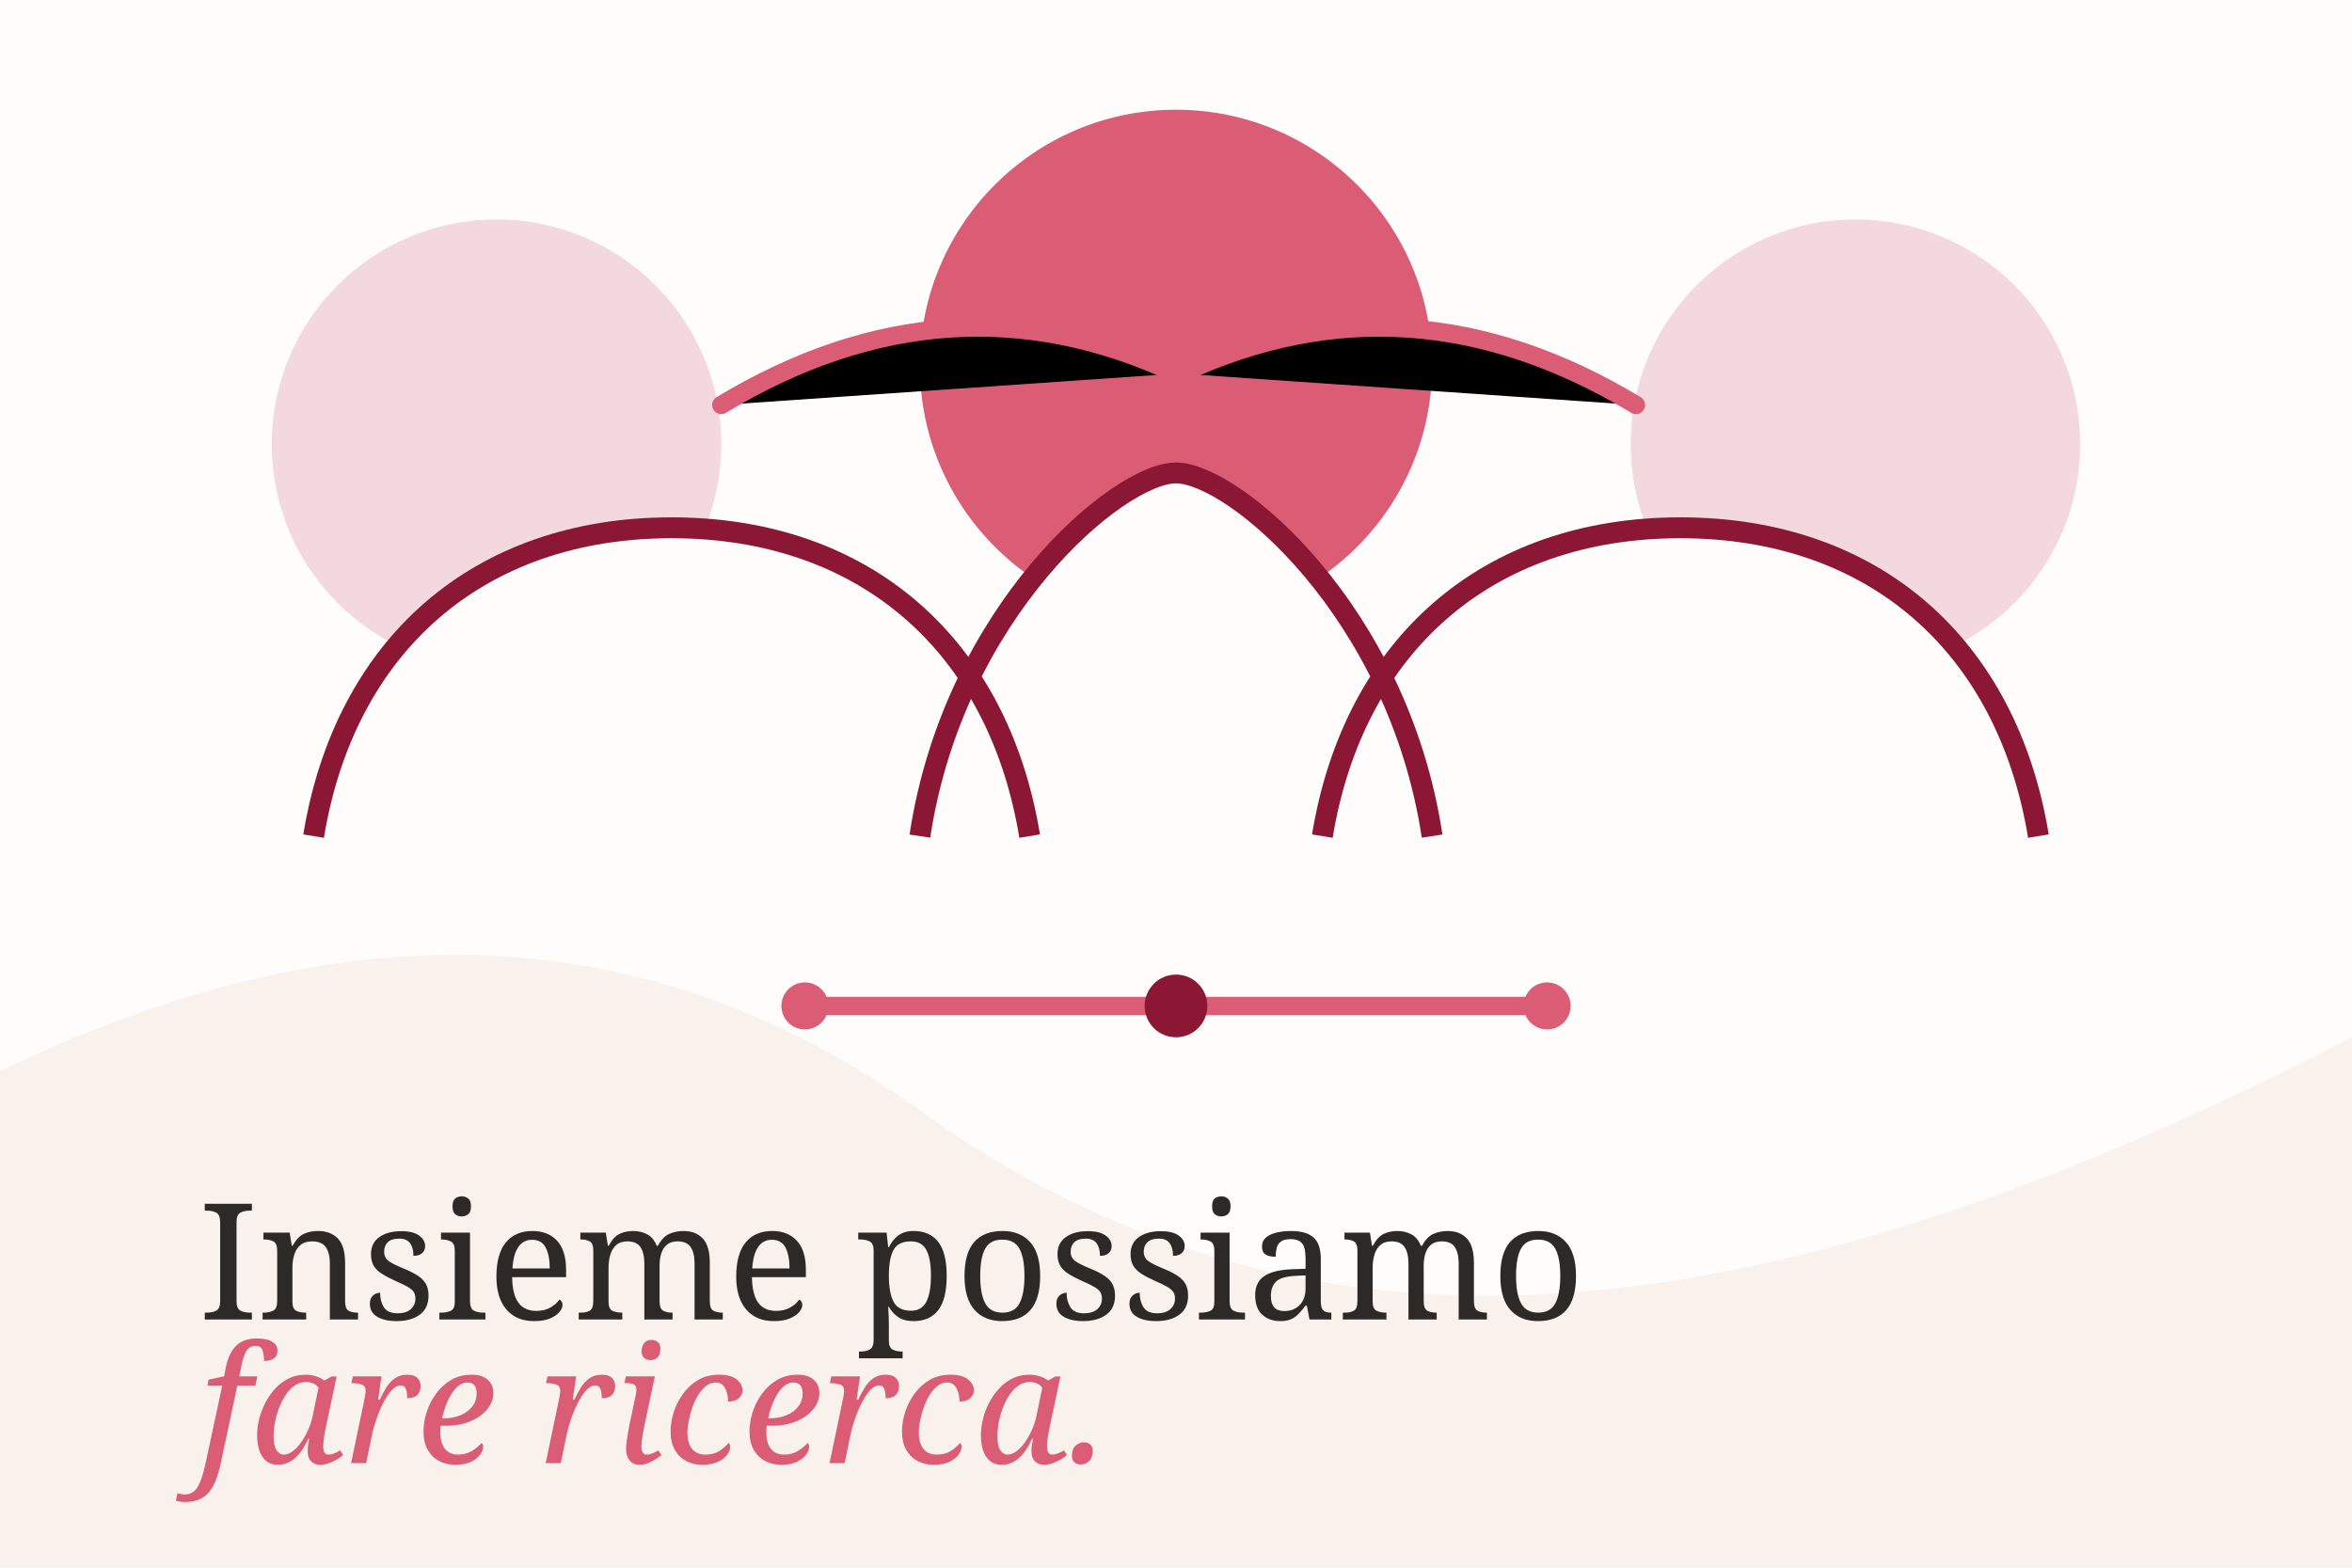
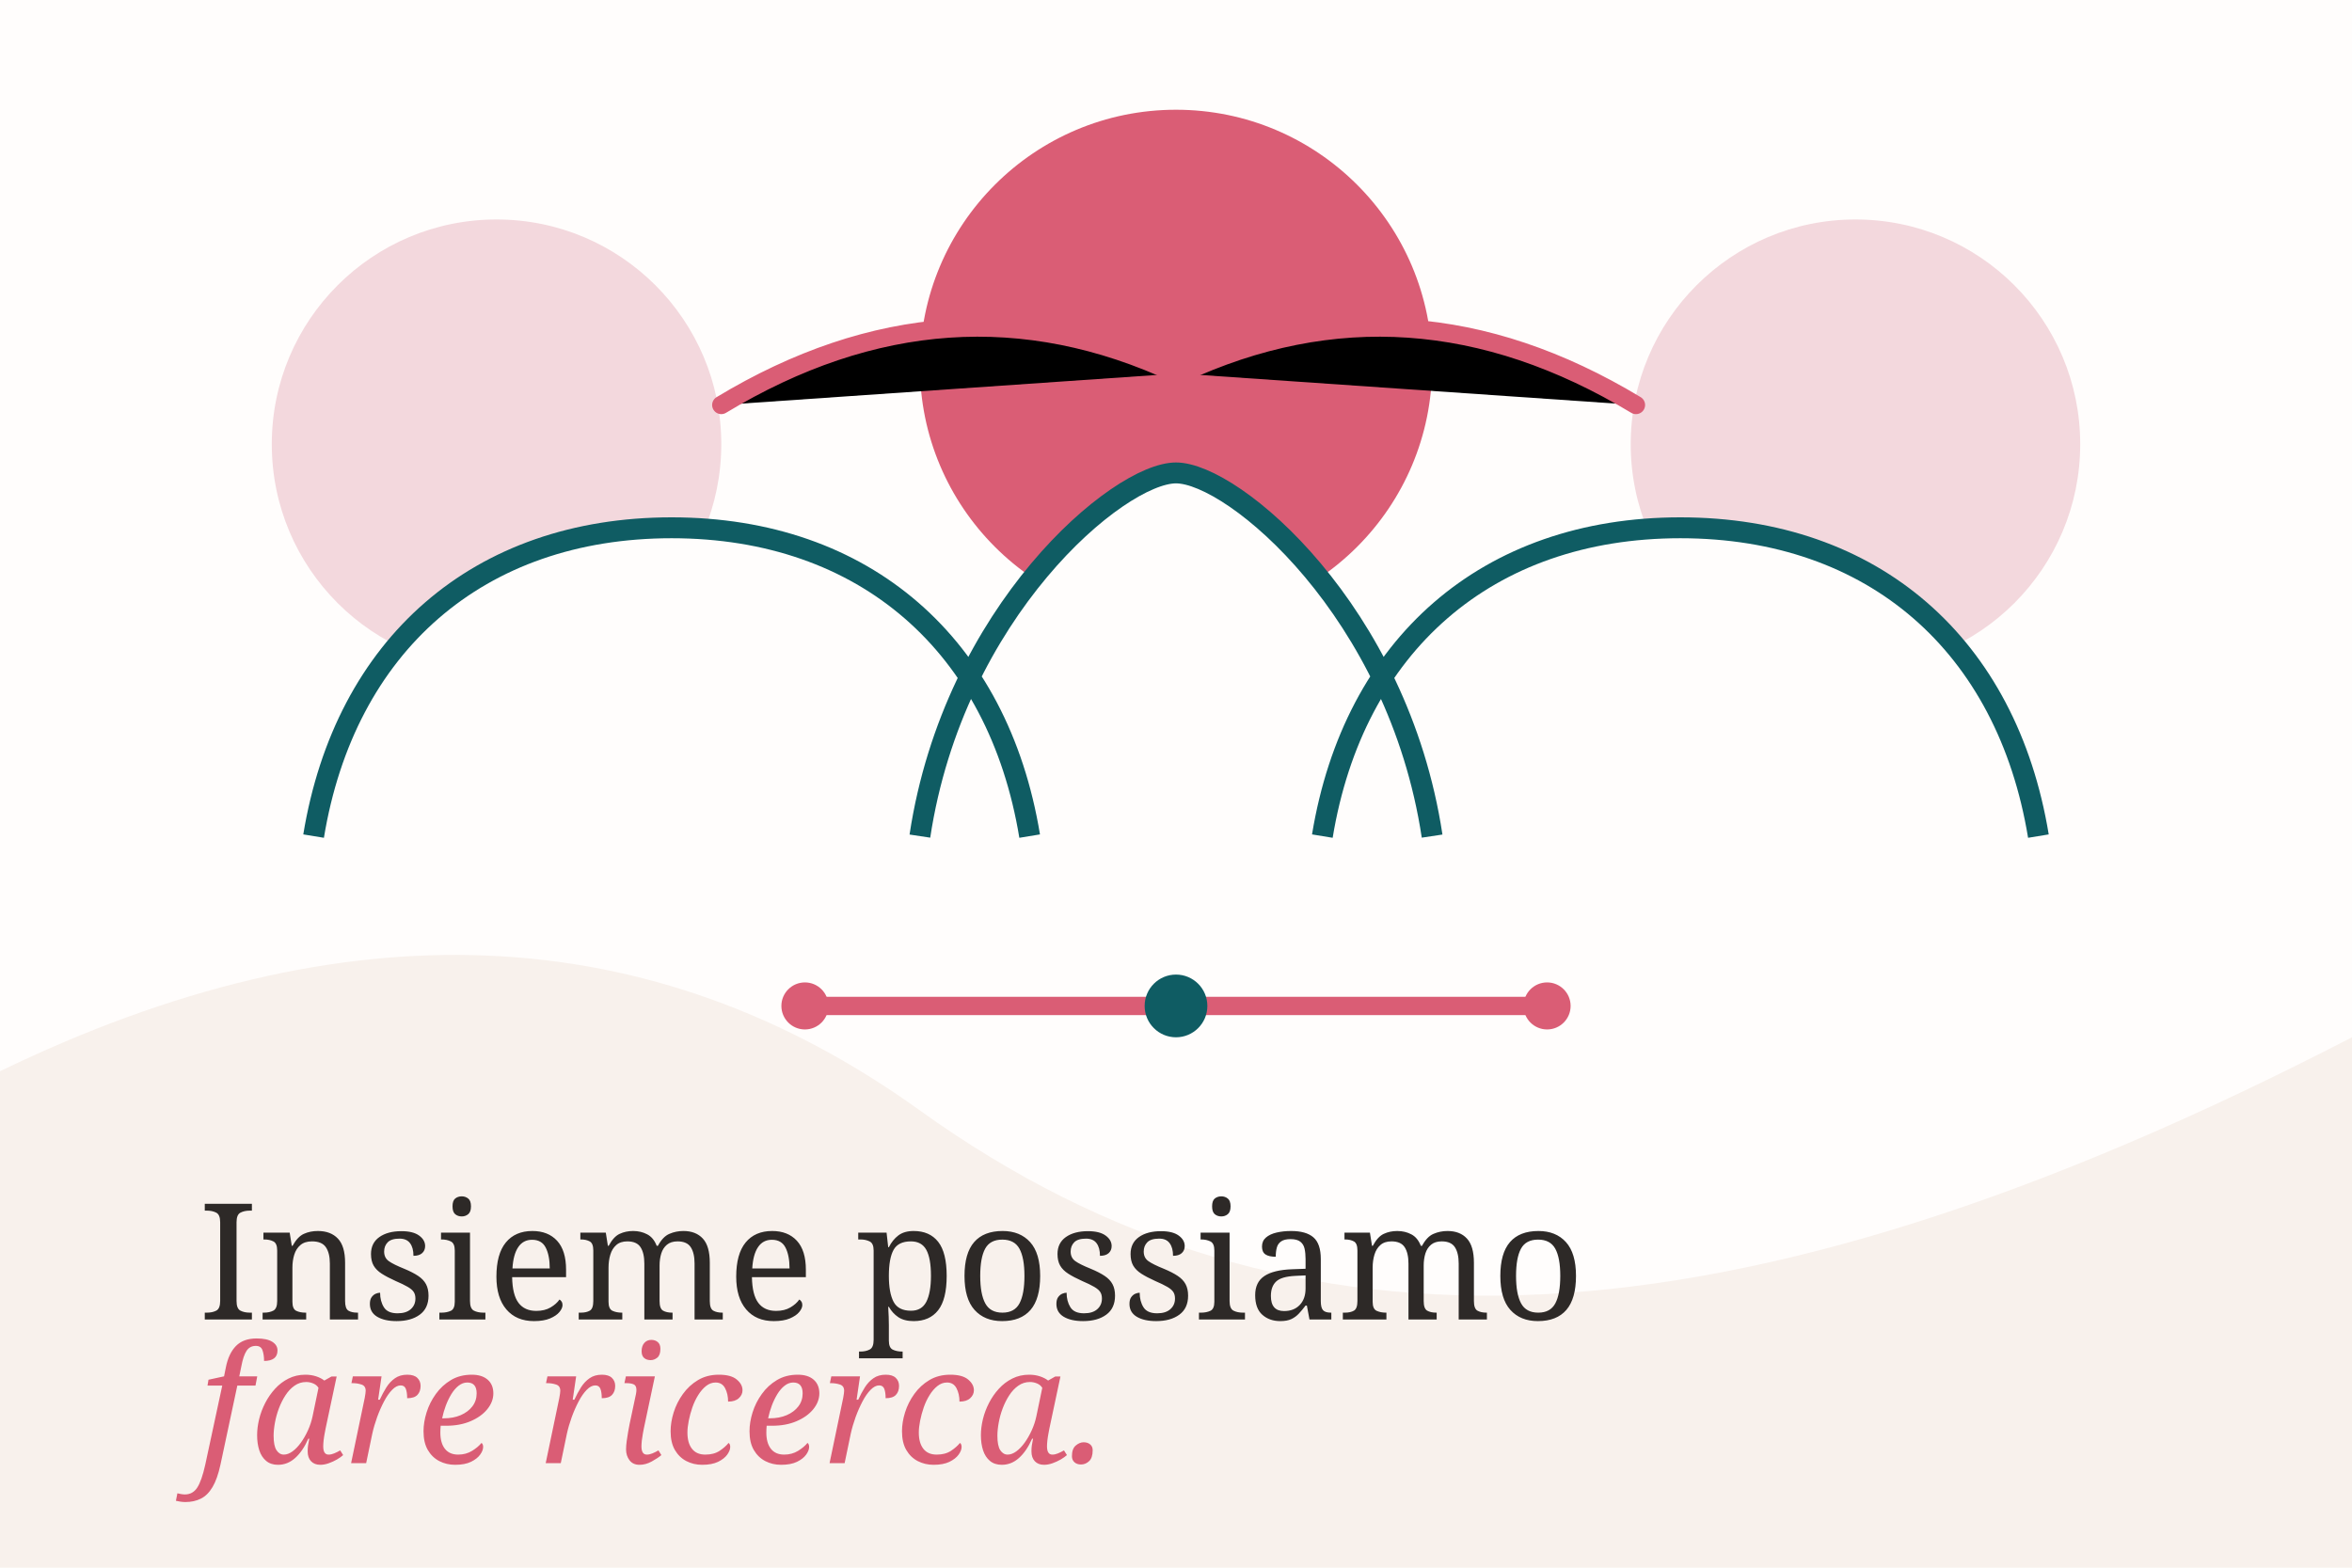
<svg xmlns="http://www.w3.org/2000/svg" viewBox="0 0 900 600" role="img" aria-labelledby="title desc">
  <rect width="900" height="600" fill="#FFFDFC" />
  <path d="M0 410c132-64 249-59 352 15 142 102 310 95 548-28v203H0Z" fill="#F8F1EC" />
  <circle cx="190" cy="170" r="86" fill="#F3D8DD" />
  <circle cx="450" cy="140" r="98" fill="#DA5D75" />
  <circle cx="710" cy="170" r="86" fill="#F3D8DD" />
-   <path d="M120 320c12-73 63-118 137-118s125 45 137 118M352 320c13-86 76-139 98-139s85 53 98 139M506 320c12-73 63-118 137-118s125 45 137 118" fill="#FFFDFC" stroke="#8B1735" stroke-width="8" stroke-linejoin="round" />
+   <path d="M120 320c12-73 63-118 137-118s125 45 137 118M352 320c13-86 76-139 98-139s85 53 98 139M506 320c12-73 63-118 137-118s125 45 137 118" fill="#FFFDFC" stroke="#0F5C63" stroke-width="8" stroke-linejoin="round" />
  <g stroke="#DA5D75" stroke-width="7" stroke-linecap="round">
    <path d="M276 155c58-35 116-39 174-12M452 143c58-27 116-23 174 12" />
    <path d="M308 385h284" />
  </g>
-   <circle cx="450" cy="385" r="12" fill="#8B1735" />
+   <circle cx="450" cy="385" r="12" fill="#0F5C63" />
  <circle cx="308" cy="385" r="9" fill="#DA5D75" />
  <circle cx="592" cy="385" r="9" fill="#DA5D75" />
  <text x="76" y="505" fill="#2D2927" font-family="Georgia, serif" font-size="62">Insieme possiamo</text>
  <text x="76" y="560" fill="#DA5D75" font-family="Georgia, serif" font-size="62" font-style="italic">fare ricerca.</text>
</svg>
